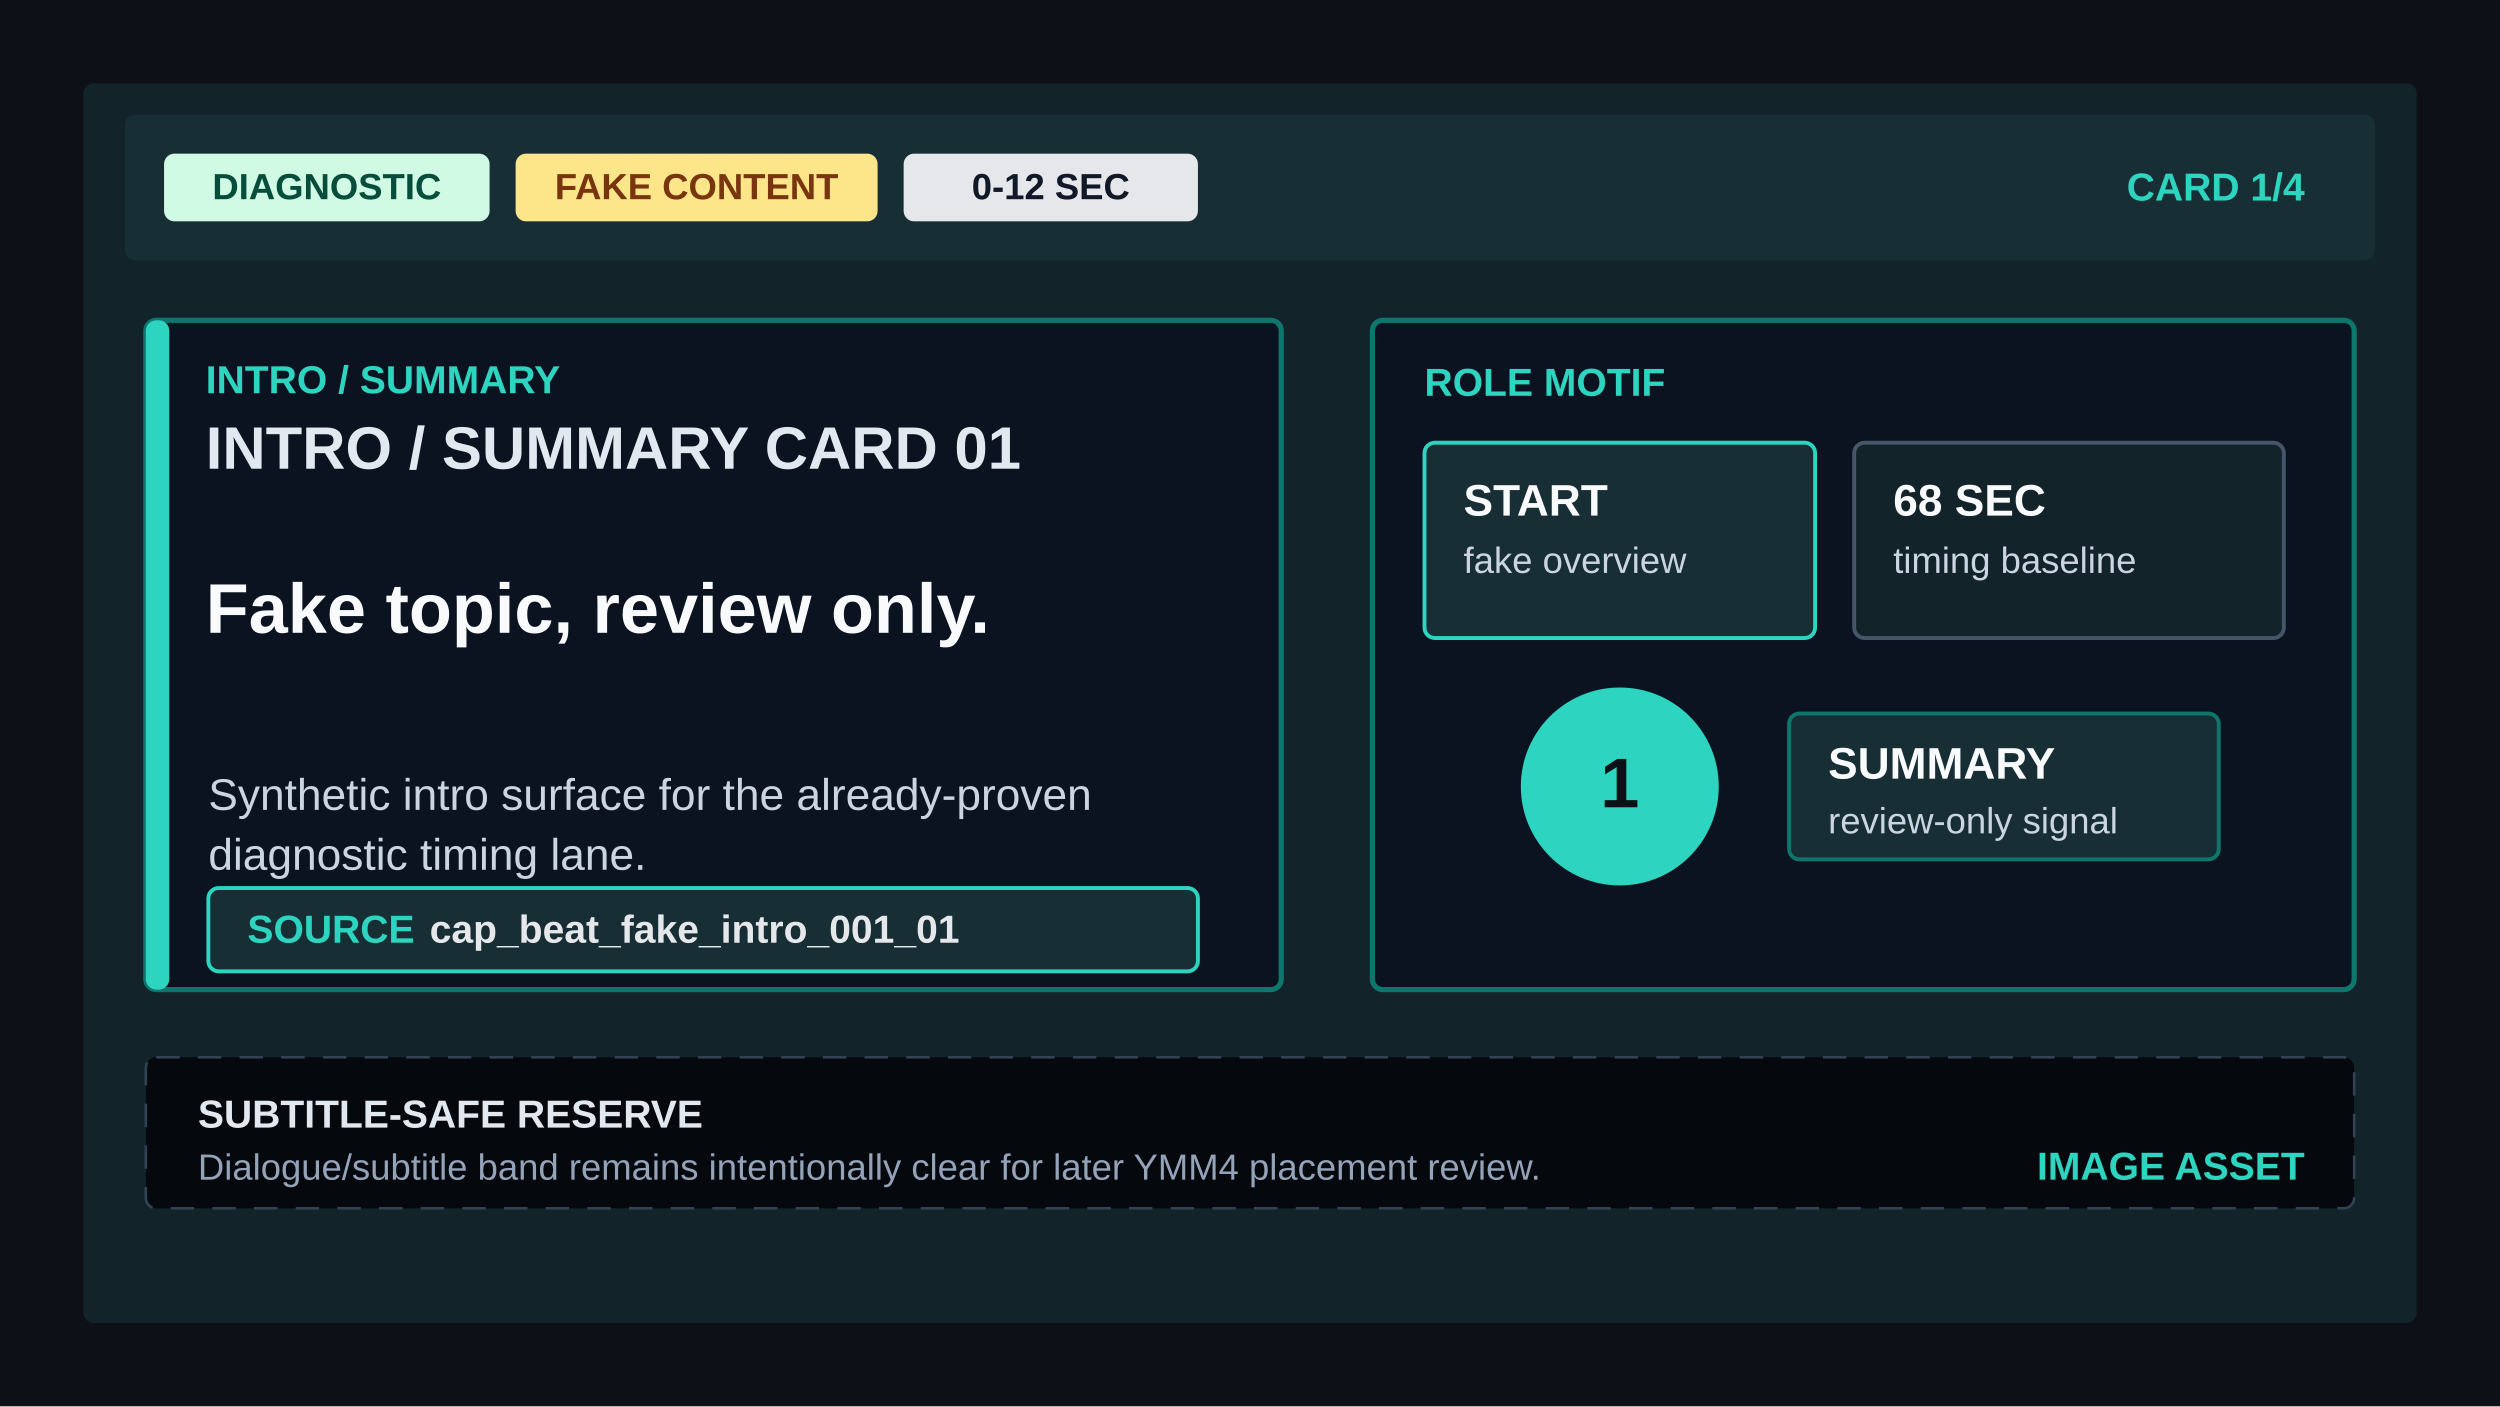
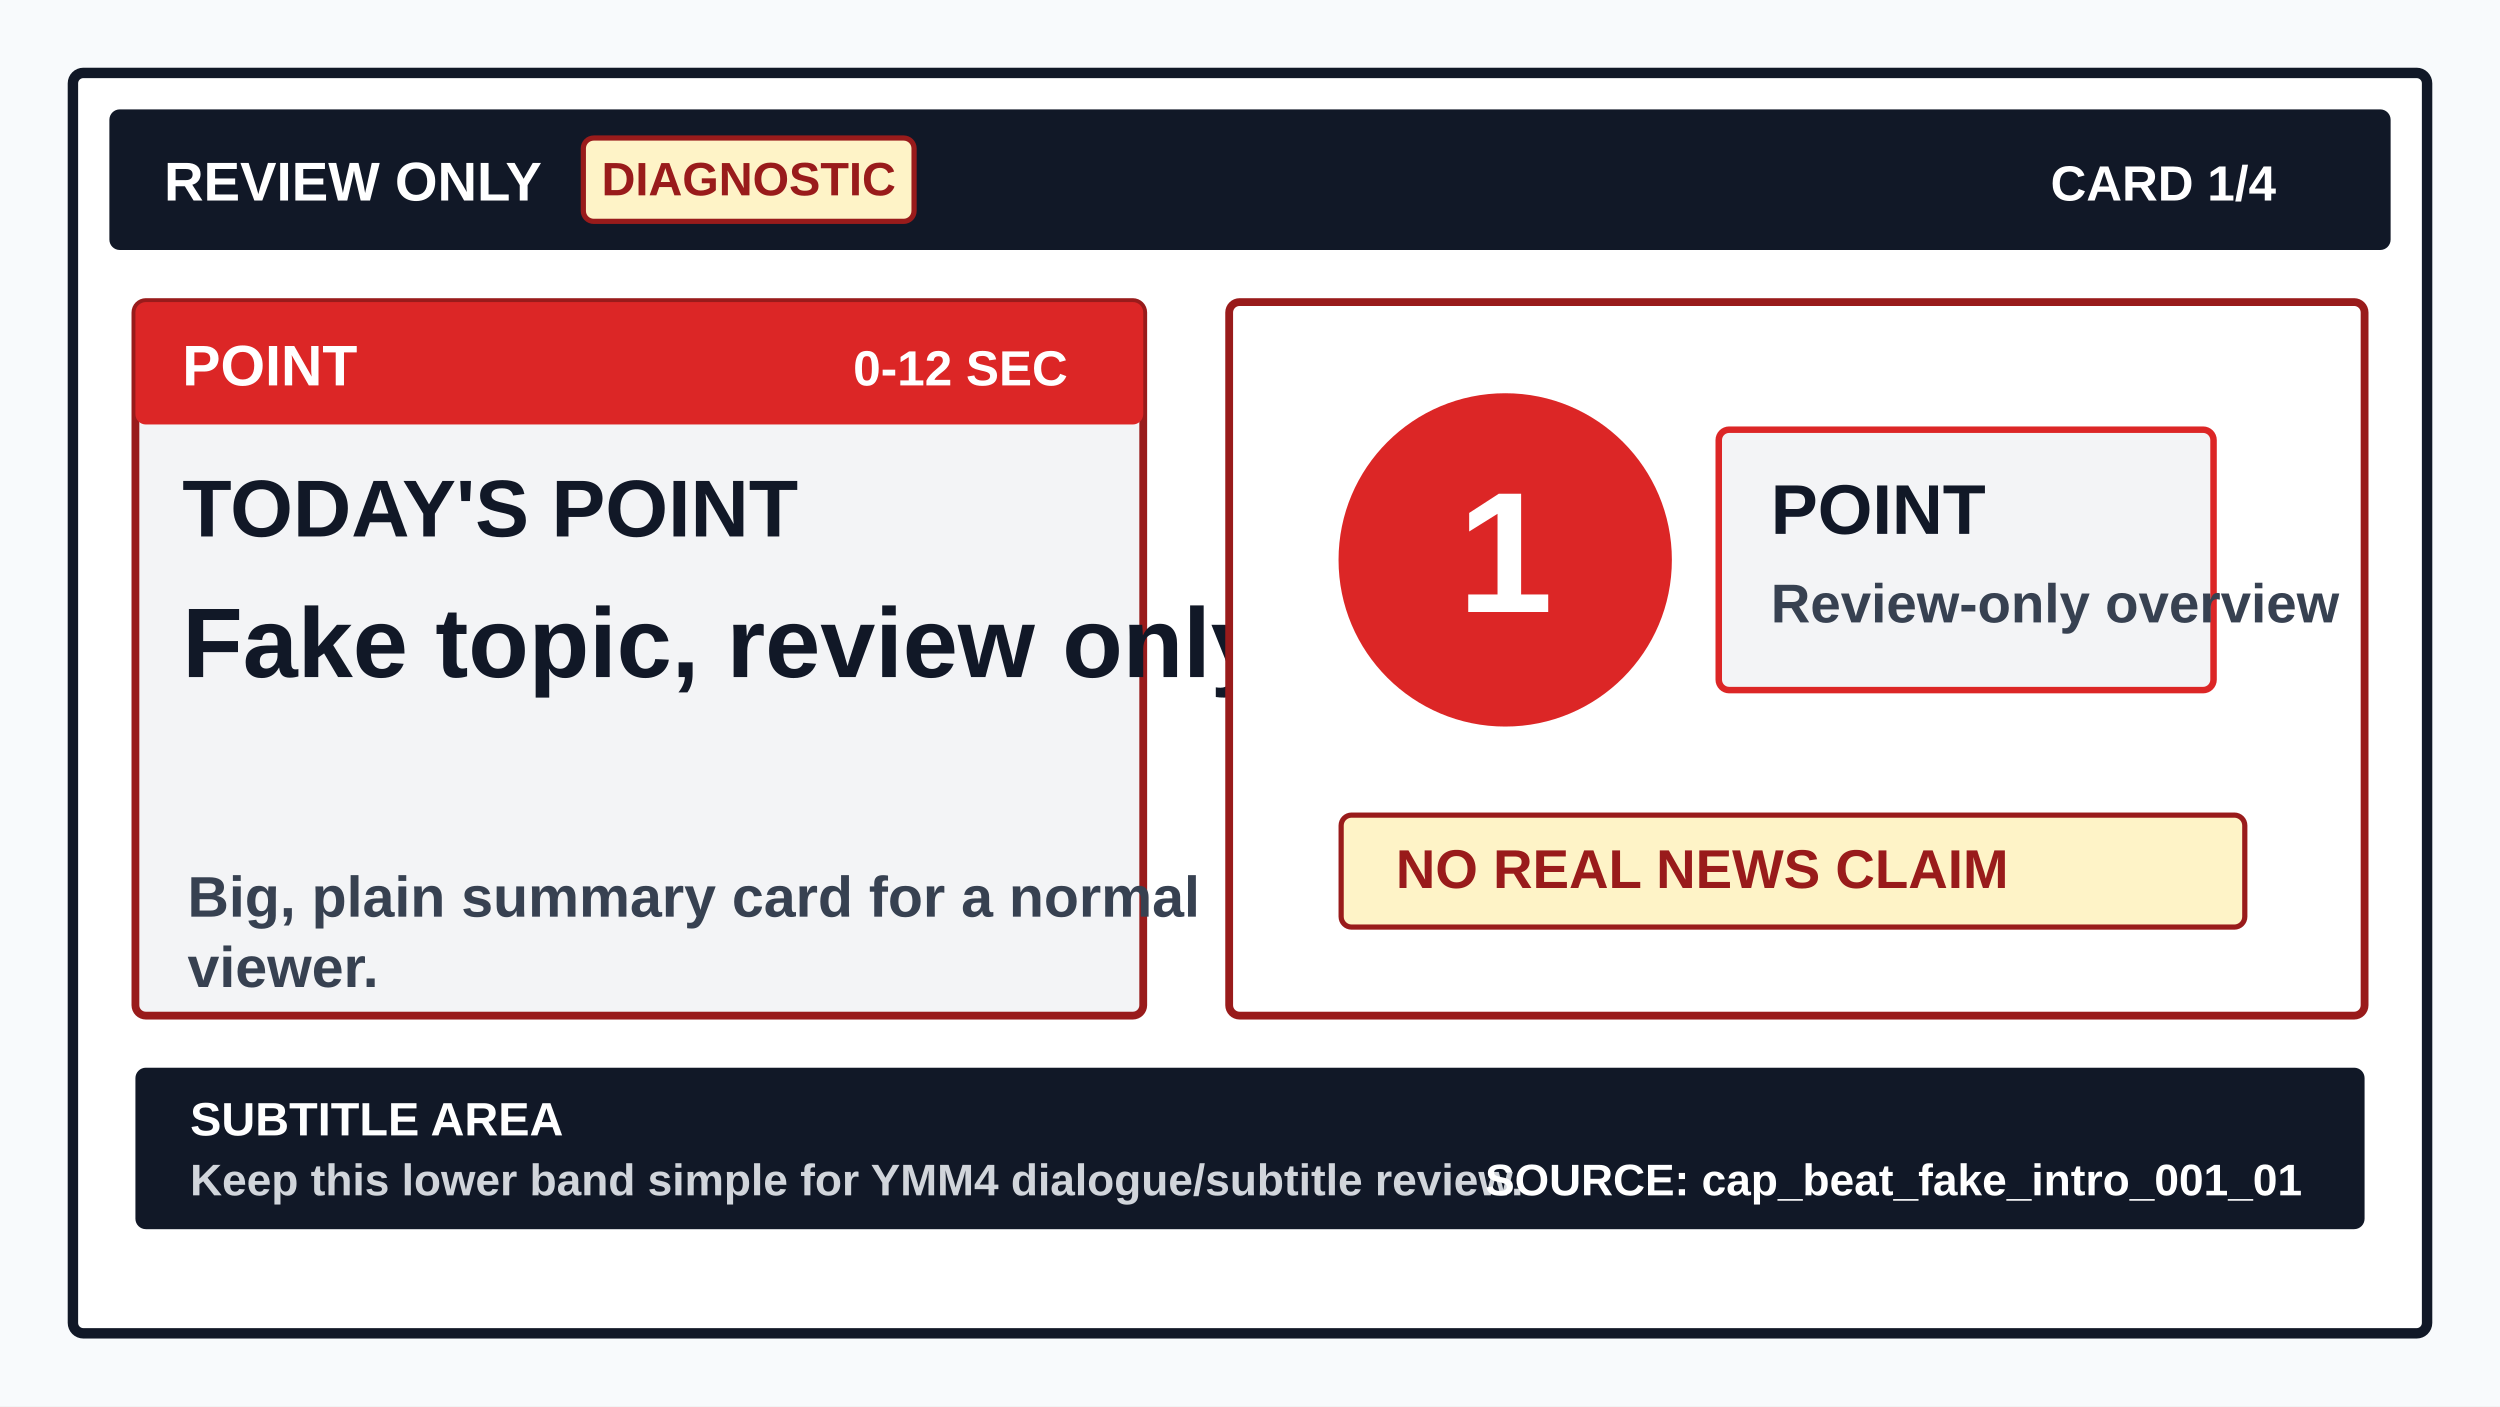
- <svg xmlns="http://www.w3.org/2000/svg" width="1920" height="1080" viewBox="0 0 1920 1080" role="img" aria-label="INTRO / SUMMARY CARD 01" data-refinement="v1" data-role="intro_summary" data-motif="summary_stack">
-   <rect x="0" y="0" width="1920" height="1080" fill="#0D1117" />
-   <rect x="64" y="64" width="1792" height="952" rx="8" fill="#12232A" />
-   <rect x="96" y="88" width="1728" height="112" rx="8" fill="#172E35" />
-   <rect x="126" y="118" width="250" height="52" rx="8" fill="#D1FAE5" />
-   <text x="251" y="153" text-anchor="middle" font-family="Arial, Helvetica, sans-serif" font-size="28" font-weight="700" fill="#064E3B">DIAGNOSTIC</text>
-   <rect x="396" y="118" width="278" height="52" rx="8" fill="#FDE68A" />
-   <text x="535" y="153" text-anchor="middle" font-family="Arial, Helvetica, sans-serif" font-size="28" font-weight="700" fill="#78350F">FAKE CONTENT</text>
-   <rect x="694" y="118" width="226" height="52" rx="8" fill="#E5E7EB" />
-   <text x="807" y="153" text-anchor="middle" font-family="Arial, Helvetica, sans-serif" font-size="28" font-weight="700" fill="#111827">0-12 SEC</text>
-   <text x="1770" y="154" text-anchor="end" font-family="Arial, Helvetica, sans-serif" font-size="30" font-weight="700" fill="#2DD4BF">CARD 1/4</text>
-   <rect x="112" y="246" width="872" height="514" rx="8" fill="#0B1220" stroke="#0F766E" stroke-width="4" />
-   <rect x="112" y="246" width="18" height="514" rx="8" fill="#2DD4BF" />
-   <text x="158" y="302" font-family="Arial, Helvetica, sans-serif" font-size="30" font-weight="700" fill="#2DD4BF">INTRO / SUMMARY</text>
-   <text x="158" y="360" font-family="Arial, Helvetica, sans-serif" font-size="46" font-weight="700" fill="#E2E8F0">INTRO / SUMMARY CARD 01</text>
-   <text x="158" y="486" font-family="Arial, Helvetica, sans-serif" font-size="54" font-weight="800" fill="#F8FAFC">Fake topic, review only.</text>
-   <text x="160" y="622" font-family="Arial, Helvetica, sans-serif" font-size="34" font-weight="400" fill="#CBD5E1">Synthetic intro surface for the already-proven</text>
-   <text x="160" y="668" font-family="Arial, Helvetica, sans-serif" font-size="34" font-weight="400" fill="#CBD5E1">diagnostic timing lane.</text>
-   <rect x="160" y="682" width="760" height="64" rx="8" fill="#172E35" stroke="#2DD4BF" stroke-width="3" />
-   <text x="190" y="724" font-family="Arial, Helvetica, sans-serif" font-size="30" font-weight="700" fill="#2DD4BF">SOURCE</text>
-   <text x="330" y="724" font-family="Arial, Helvetica, sans-serif" font-size="30" font-weight="700" fill="#E5E7EB">cap_beat_fake_intro_001_01</text>
-   <rect x="1054" y="246" width="754" height="514" rx="8" fill="#0B1220" stroke="#0F766E" stroke-width="4" />
-   <text x="1094" y="304" font-family="Arial, Helvetica, sans-serif" font-size="30" font-weight="700" fill="#2DD4BF">ROLE MOTIF</text>
-   <rect x="1094" y="340" width="300" height="150" rx="8" fill="#172E35" stroke="#2DD4BF" stroke-width="3" />
-   <text x="1124" y="396" font-family="Arial, Helvetica, sans-serif" font-size="34" font-weight="800" fill="#F8FAFC">START</text>
-   <text x="1124" y="440" font-family="Arial, Helvetica, sans-serif" font-size="28" fill="#CBD5E1">fake overview</text>
-   <rect x="1424" y="340" width="330" height="150" rx="8" fill="#12232A" stroke="#475569" stroke-width="3" />
-   <text x="1454" y="396" font-family="Arial, Helvetica, sans-serif" font-size="34" font-weight="800" fill="#F8FAFC">68 SEC</text>
-   <text x="1454" y="440" font-family="Arial, Helvetica, sans-serif" font-size="28" fill="#CBD5E1">timing baseline</text>
-   <circle cx="1244" cy="604" r="76" fill="#2DD4BF" />
-   <text x="1244" y="620" text-anchor="middle" font-family="Arial, Helvetica, sans-serif" font-size="54" font-weight="800" fill="#0D1117">1</text>
-   <rect x="1374" y="548" width="330" height="112" rx="8" fill="#172E35" stroke="#0F766E" stroke-width="3" />
-   <text x="1404" y="598" font-family="Arial, Helvetica, sans-serif" font-size="34" font-weight="800" fill="#F8FAFC">SUMMARY</text>
-   <text x="1404" y="640" font-family="Arial, Helvetica, sans-serif" font-size="28" fill="#CBD5E1">review-only signal</text>
-   <rect x="112" y="812" width="1696" height="116" rx="8" fill="#05080D" stroke="#334155" stroke-width="2" stroke-dasharray="18 14" />
-   <text x="152" y="866" font-family="Arial, Helvetica, sans-serif" font-size="30" font-weight="700" fill="#E2E8F0">SUBTITLE-SAFE RESERVE</text>
-   <text x="152" y="906" font-family="Arial, Helvetica, sans-serif" font-size="28" fill="#94A3B8">Dialogue/subtitle band remains intentionally clear for later YMM4 placement review.</text>
-   <text x="1770" y="906" text-anchor="end" font-family="Arial, Helvetica, sans-serif" font-size="30" font-weight="700" fill="#2DD4BF">IMAGE ASSET</text>
+ <svg xmlns="http://www.w3.org/2000/svg" width="1920" height="1080" viewBox="0 0 1920 1080" role="img" aria-label="TODAY'S POINT" data-refinement="audience-fit-v1" data-role="intro_summary" data-motif="large_number" data-audience-fit="familiar_youtube_explainer">
+   <rect x="0" y="0" width="1920" height="1080" fill="#F8FAFC" />
+   <rect x="56" y="56" width="1808" height="968" rx="8" fill="#FFFFFF" stroke="#111827" stroke-width="8" />
+   <rect x="84" y="84" width="1752" height="108" rx="8" fill="#111827" />
+   <text x="126" y="154" font-family="Arial, Helvetica, sans-serif" font-size="42" font-weight="800" fill="#FFFFFF">REVIEW ONLY</text>
+   <rect x="448" y="106" width="254" height="64" rx="8" fill="#FEF3C7" stroke="#991B1B" stroke-width="4" />
+   <text x="575" y="150" text-anchor="middle" font-family="Arial, Helvetica, sans-serif" font-size="36" font-weight="800" fill="#991B1B">DIAGNOSTIC</text>
+   <text x="1748" y="154" text-anchor="end" font-family="Arial, Helvetica, sans-serif" font-size="38" font-weight="800" fill="#FFFFFF">CARD 1/4</text>
+   <rect x="104" y="232" width="774" height="548" rx="8" fill="#F3F4F6" stroke="#991B1B" stroke-width="6" />
+   <rect x="104" y="232" width="774" height="94" rx="8" fill="#DC2626" />
+   <text x="140" y="296" font-family="Arial, Helvetica, sans-serif" font-size="44" font-weight="800" fill="#FFFFFF">POINT</text>
+   <text x="820" y="296" text-anchor="end" font-family="Arial, Helvetica, sans-serif" font-size="38" font-weight="800" fill="#FFFFFF">0-12 SEC</text>
+   <text x="140" y="412" font-family="Arial, Helvetica, sans-serif" font-size="62" font-weight="800" fill="#111827">TODAY'S POINT</text>
+   <text x="140" y="520" font-family="Arial, Helvetica, sans-serif" font-size="76" font-weight="800" fill="#111827">Fake topic, review only.</text>
+   <text x="144" y="704" font-family="Arial, Helvetica, sans-serif" font-size="44" font-weight="700" fill="#374151">Big, plain summary card for a normal</text>
+   <text x="144" y="758" font-family="Arial, Helvetica, sans-serif" font-size="44" font-weight="700" fill="#374151">viewer.</text>
+   <rect x="944" y="232" width="872" height="548" rx="8" fill="#FFFFFF" stroke="#991B1B" stroke-width="6" />
+   <circle cx="1156" cy="430" r="128" fill="#DC2626" />
+   <text x="1156" y="470" text-anchor="middle" font-family="Arial, Helvetica, sans-serif" font-size="132" font-weight="800" fill="#FFFFFF">1</text>
+   <rect x="1320" y="330" width="380" height="200" rx="8" fill="#F3F4F6" stroke="#DC2626" stroke-width="5" />
+   <text x="1360" y="410" font-family="Arial, Helvetica, sans-serif" font-size="54" font-weight="800" fill="#111827">POINT</text>
+   <text x="1360" y="478" font-family="Arial, Helvetica, sans-serif" font-size="42" font-weight="700" fill="#374151">Review-only overview</text>
+   <rect x="1030" y="626" width="694" height="86" rx="8" fill="#FEF3C7" stroke="#991B1B" stroke-width="4" />
+   <text x="1072" y="682" font-family="Arial, Helvetica, sans-serif" font-size="42" font-weight="800" fill="#991B1B">NO REAL NEWS CLAIM</text>
+   <rect x="104" y="820" width="1712" height="124" rx="8" fill="#111827" />
+   <text x="146" y="872" font-family="Arial, Helvetica, sans-serif" font-size="36" font-weight="800" fill="#FFFFFF">SUBTITLE AREA</text>
+   <text x="146" y="918" font-family="Arial, Helvetica, sans-serif" font-size="34" font-weight="700" fill="#D1D5DB">Keep this lower band simple for YMM4 dialogue/subtitle review.</text>
+   <text x="1768" y="918" text-anchor="end" font-family="Arial, Helvetica, sans-serif" font-size="34" font-weight="800" fill="#FFFFFF">SOURCE: cap_beat_fake_intro_001_01</text>
</svg>
